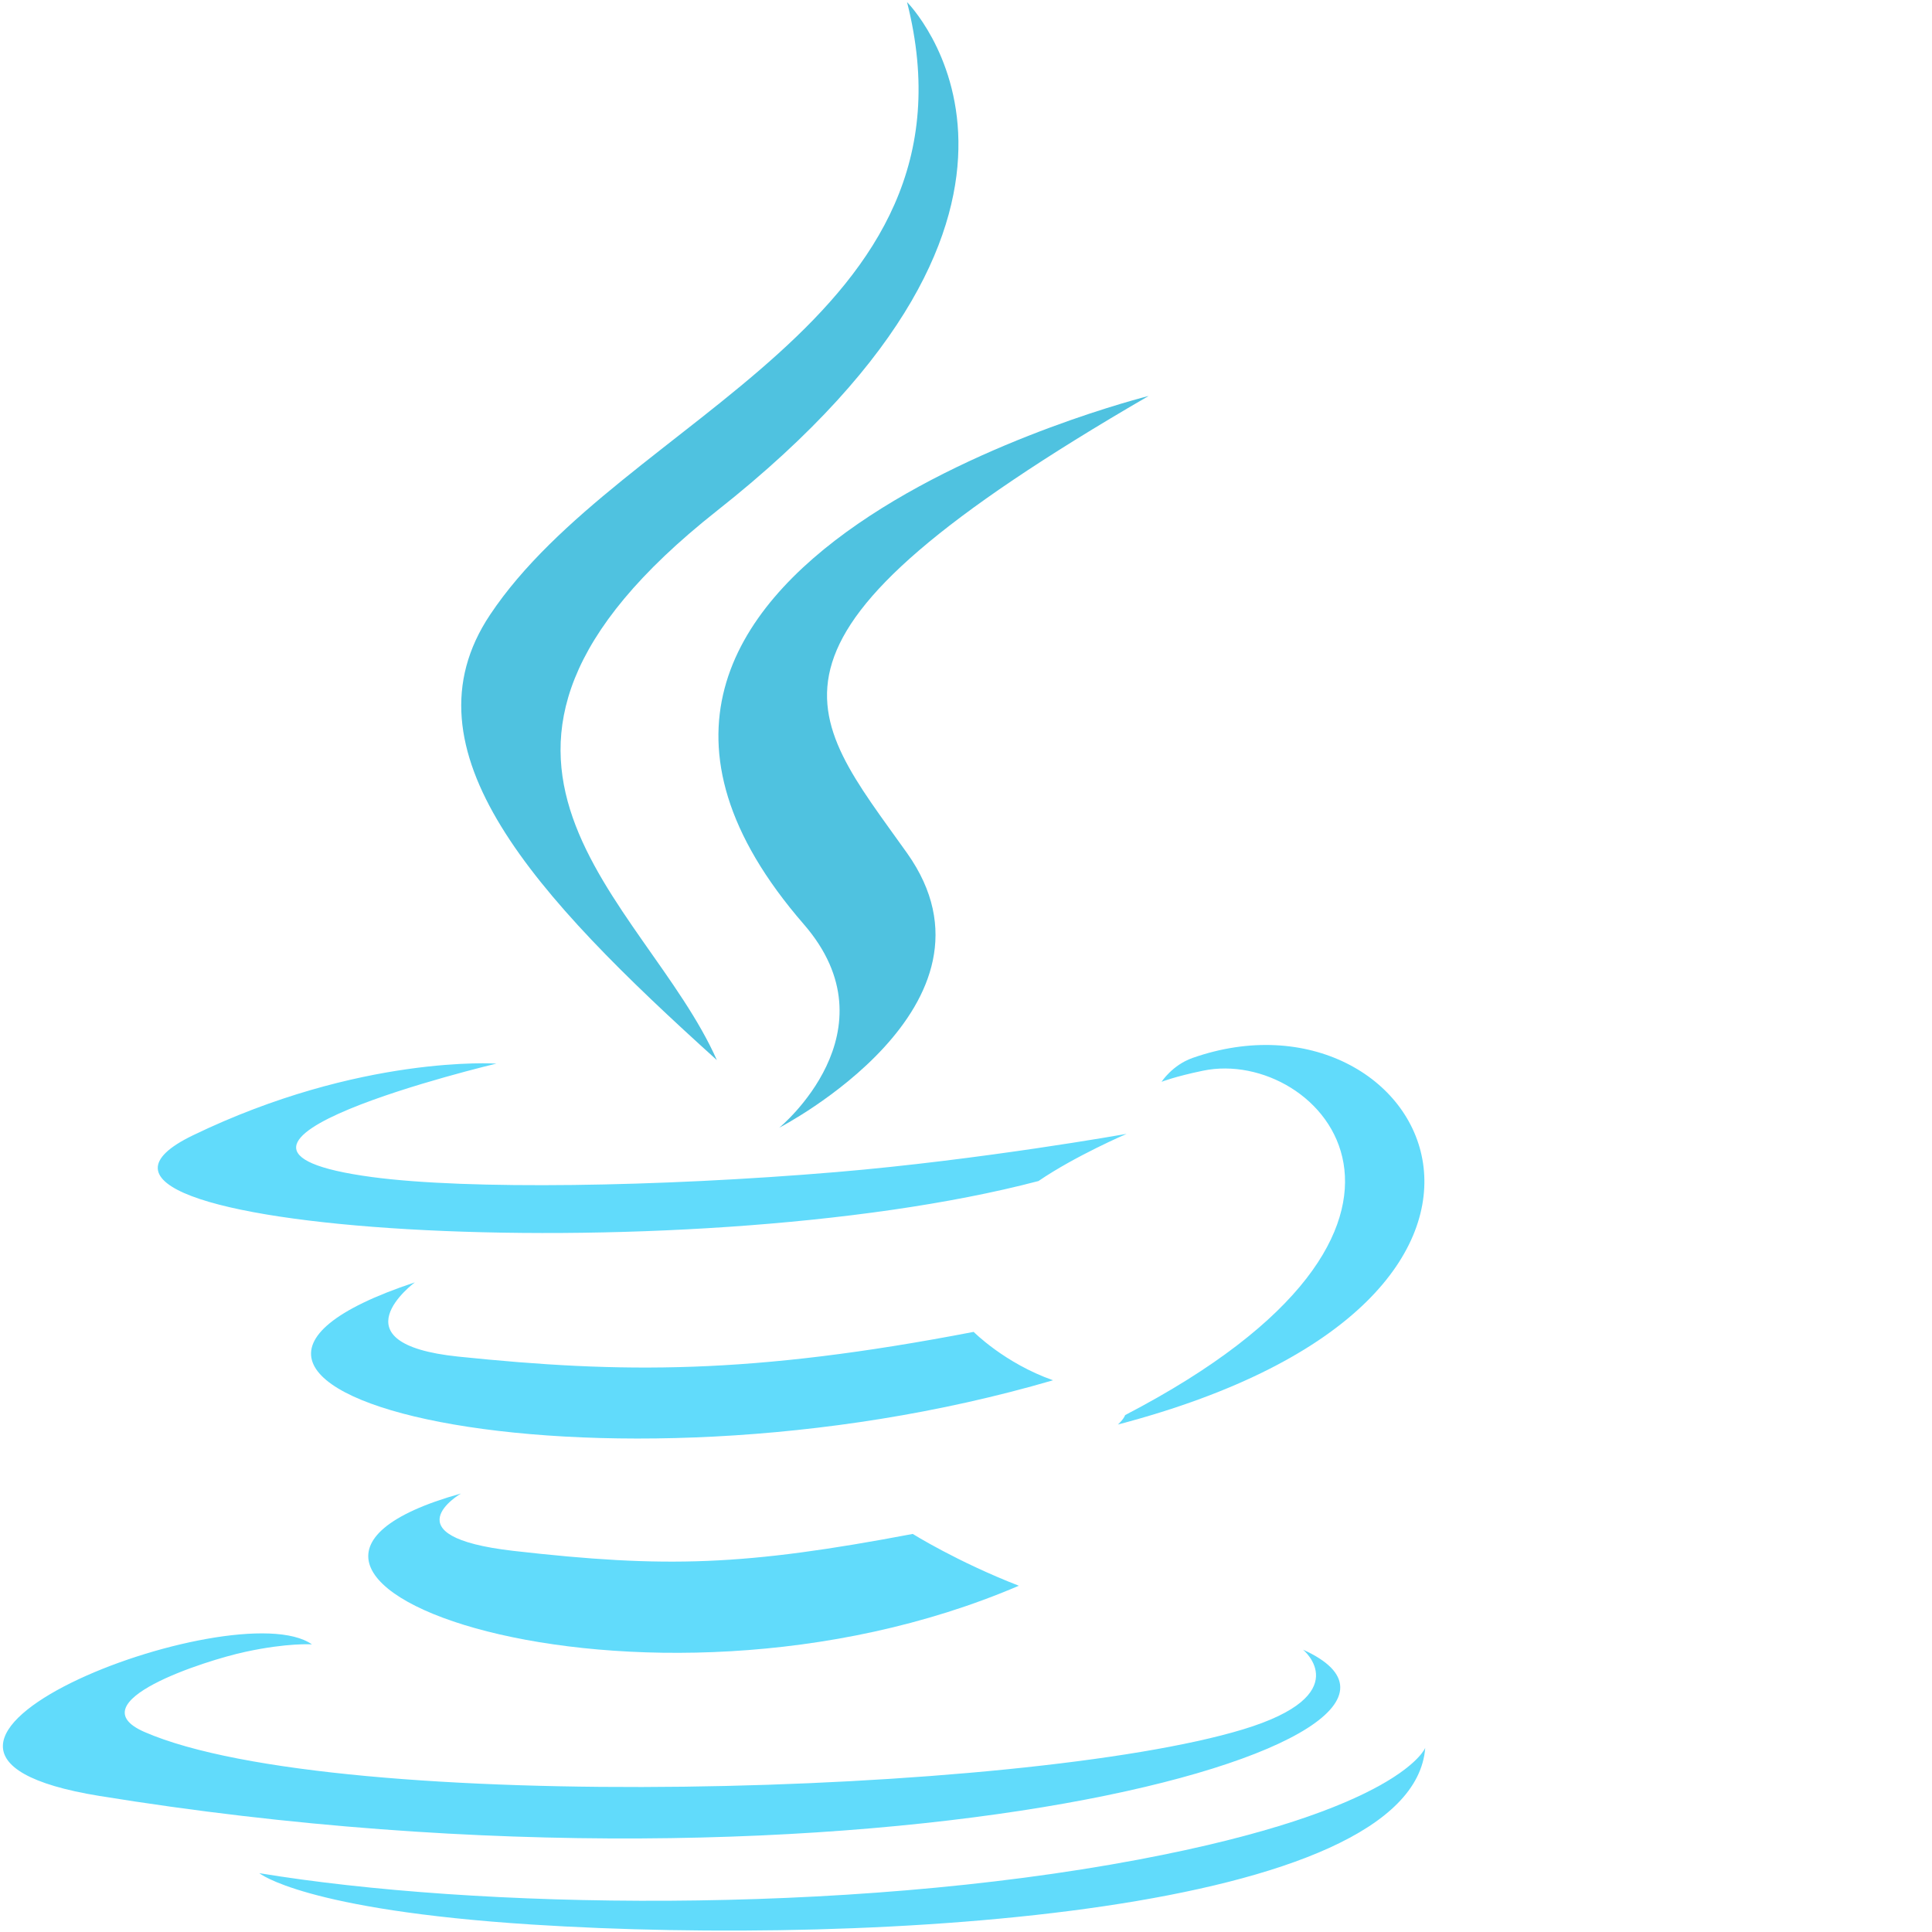
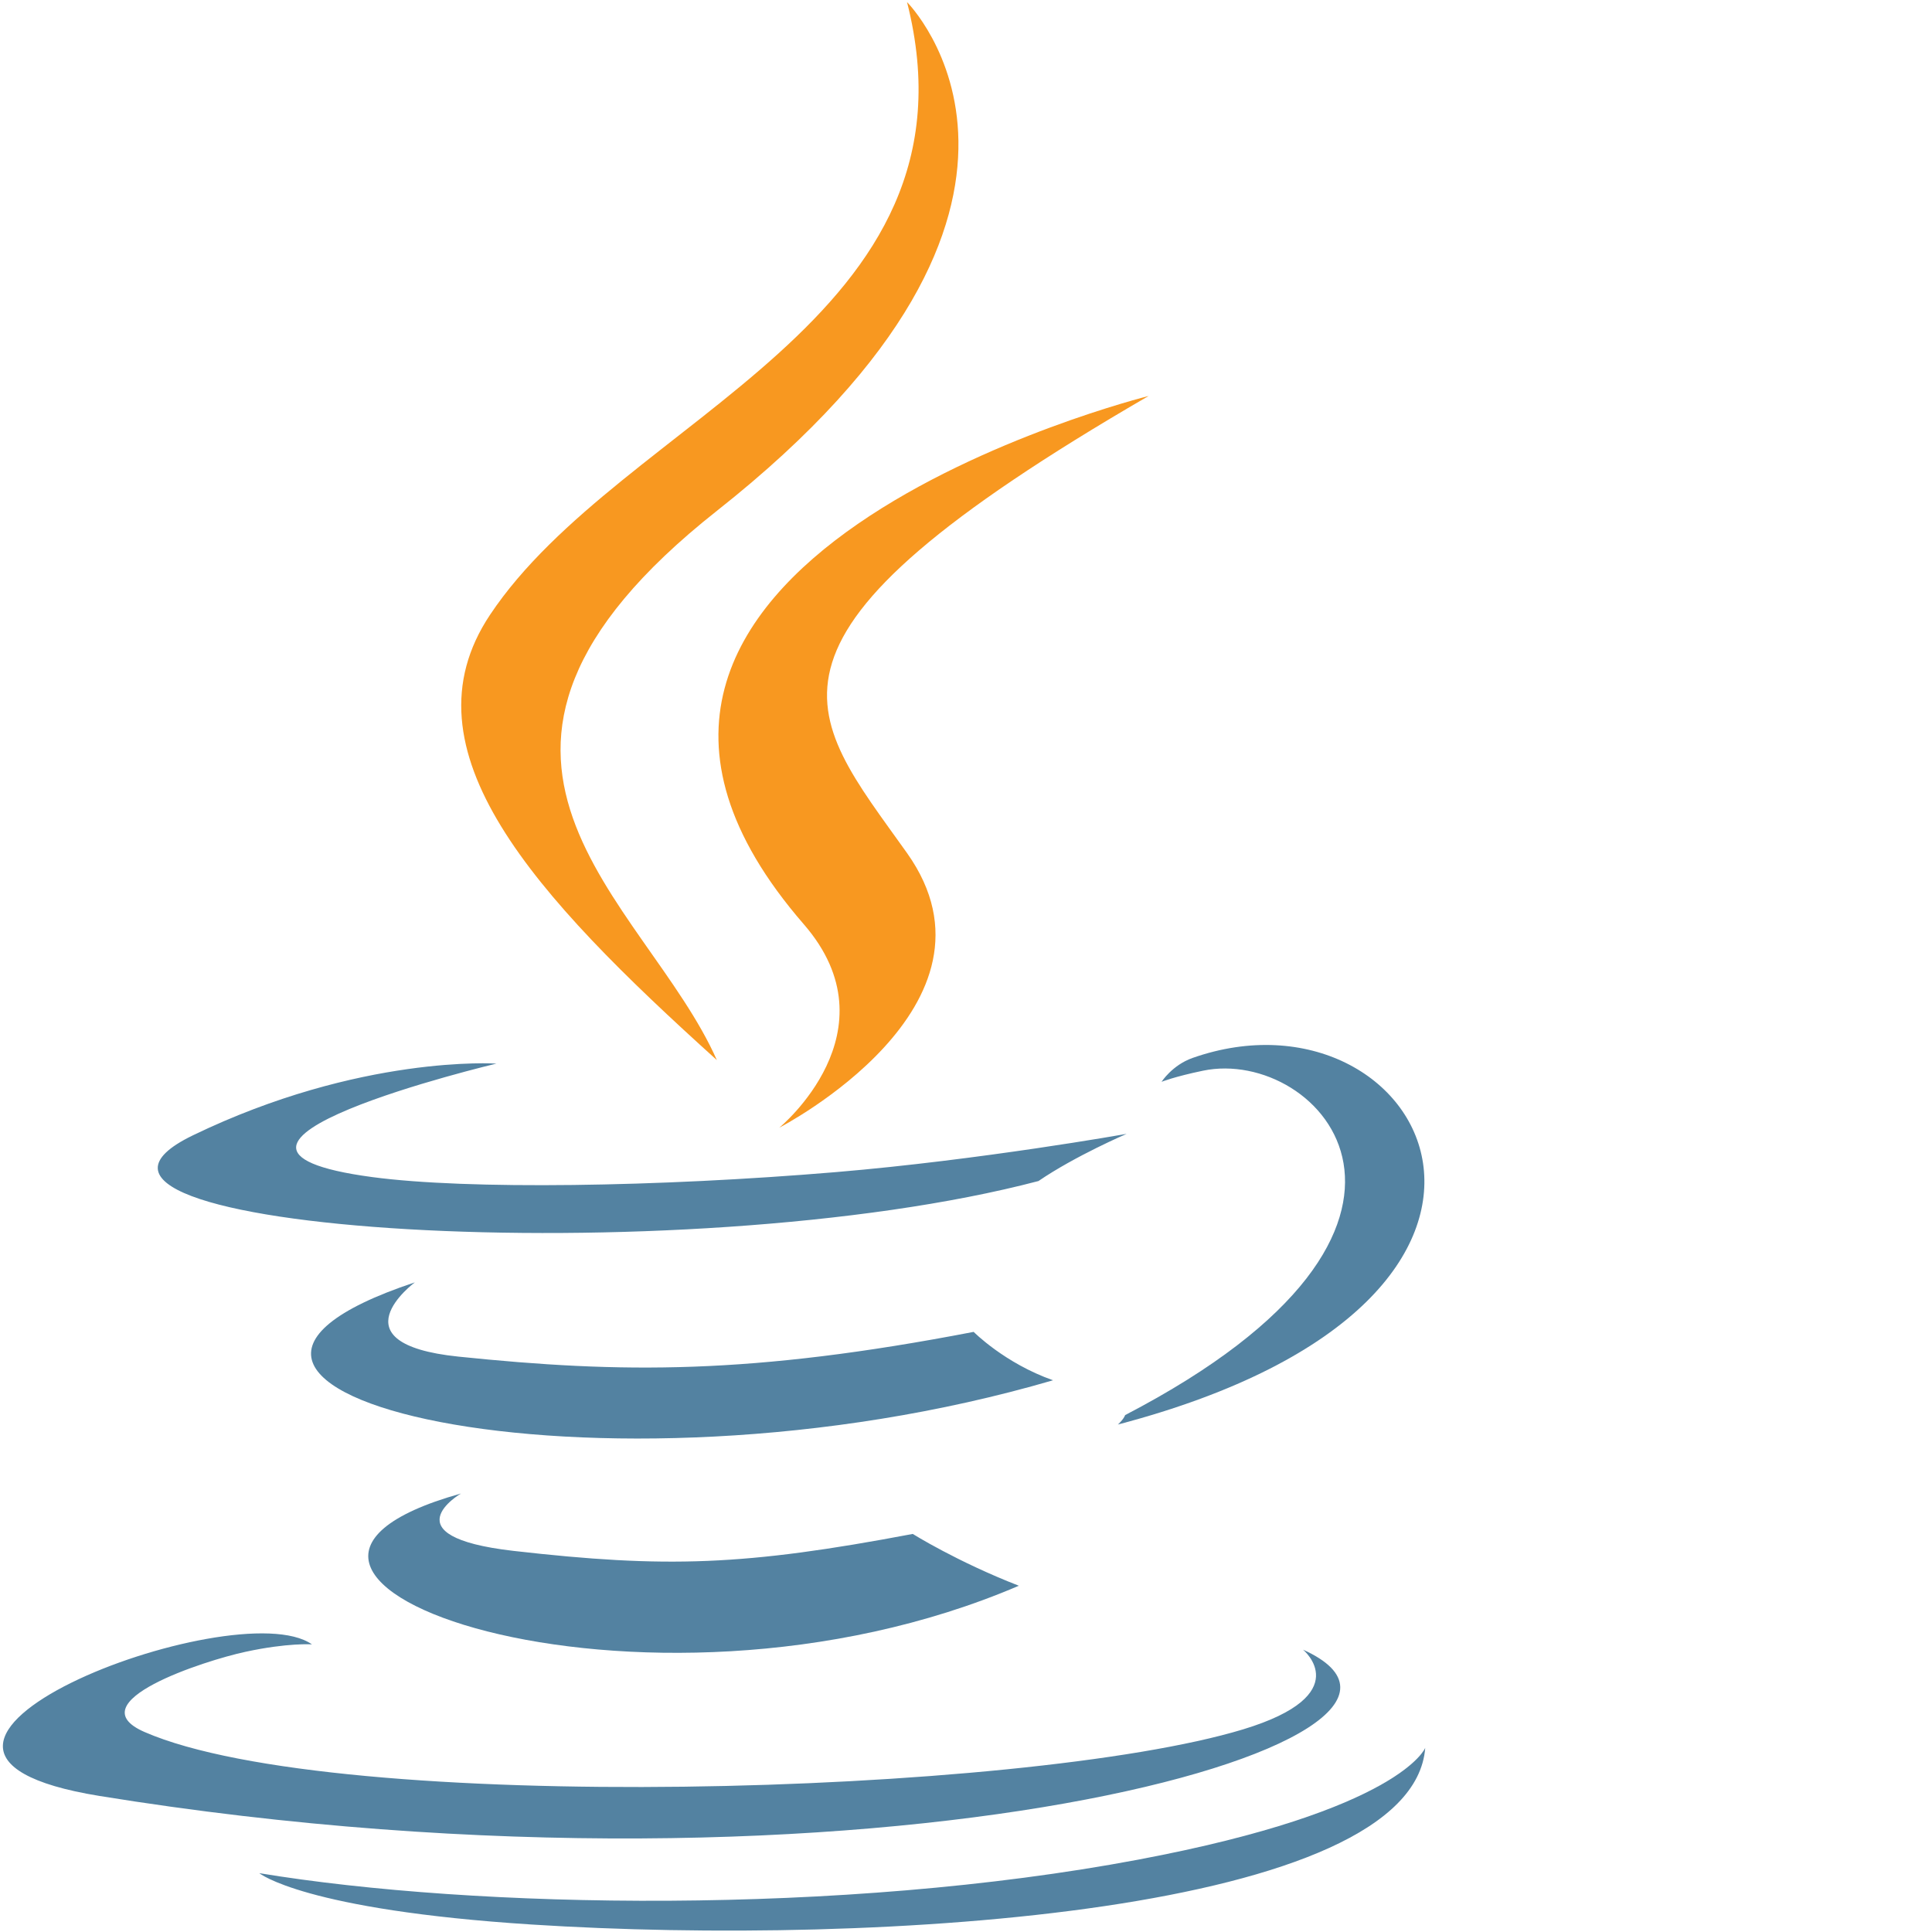
- <svg xmlns="http://www.w3.org/2000/svg" width="32px" height="32px" viewBox="0 0 256 346" preserveAspectRatio="xMinYMin meet">
-   <path d="M82.554 267.473s-13.198 7.675 9.393 10.272c27.369 3.122 41.356 2.675 71.517-3.034 0 0 7.93 4.972 19.003 9.279-67.611 28.977-153.019-1.679-99.913-16.517M74.292 229.659s-14.803 10.958 7.805 13.296c29.236 3.016 52.324 3.263 92.276-4.43 0 0 5.526 5.602 14.215 8.666-81.747 23.904-172.798 1.885-114.296-17.532" fill="#61dbfb" />
-   <path d="M143.942 165.515c16.66 19.18-4.377 36.44-4.377 36.44s42.301-21.837 22.874-49.183c-18.144-25.5-32.059-38.172 43.268-81.858 0 0-118.238 29.53-61.765 94.6" fill="#4fc2e0" />
-   <path d="M233.364 295.442s9.767 8.047-10.757 14.273c-39.026 11.823-162.432 15.393-196.714.471-12.323-5.36 10.787-12.8 18.056-14.362 7.581-1.644 11.914-1.337 11.914-1.337-13.705-9.655-88.583 18.957-38.034 27.15 137.853 22.356 251.292-10.066 215.535-26.195M88.9 190.48s-62.771 14.91-22.228 20.323c17.118 2.292 51.243 1.774 83.03-.89 25.978-2.19 52.063-6.85 52.063-6.85s-9.16 3.923-15.787 8.448c-63.744 16.765-186.886 8.966-151.435-8.183 29.981-14.492 54.358-12.848 54.358-12.848M201.506 253.422c64.8-33.672 34.839-66.03 13.927-61.67-5.126 1.066-7.411 1.99-7.411 1.99s1.903-2.98 5.537-4.27c41.37-14.545 73.187 42.897-13.355 65.647 0 .001 1.003-.895 1.302-1.697" fill="#61dbfb" />
-   <path d="M162.439.371s35.887 35.9-34.037 91.101c-56.071 44.282-12.786 69.53-.023 98.377-32.73-29.53-56.75-55.526-40.635-79.72C111.395 74.612 176.918 57.393 162.439.37" fill="#4fc2e0" />
-   <path d="M95.268 344.665c62.199 3.982 157.712-2.209 159.974-31.64 0 0-4.348 11.158-51.404 20.018-53.088 9.99-118.564 8.824-157.399 2.421.001 0 7.95 6.58 48.83 9.201" fill="#61dbfb" />
+ <svg xmlns="http://www.w3.org/2000/svg" width="42px" height="42px" viewBox="0 0 256 346" preserveAspectRatio="xMinYMin meet">
+   <path d="M82.554 267.473s-13.198 7.675 9.393 10.272c27.369 3.122 41.356 2.675 71.517-3.034 0 0 7.93 4.972 19.003 9.279-67.611 28.977-153.019-1.679-99.913-16.517M74.292 229.659s-14.803 10.958 7.805 13.296c29.236 3.016 52.324 3.263 92.276-4.43 0 0 5.526 5.602 14.215 8.666-81.747 23.904-172.798 1.885-114.296-17.532" fill="#5382a1" />
+   <path d="M143.942 165.515c16.66 19.18-4.377 36.44-4.377 36.44s42.301-21.837 22.874-49.183c-18.144-25.5-32.059-38.172 43.268-81.858 0 0-118.238 29.53-61.765 94.6" fill="#f89820" />
+   <path d="M233.364 295.442s9.767 8.047-10.757 14.273c-39.026 11.823-162.432 15.393-196.714.471-12.323-5.36 10.787-12.8 18.056-14.362 7.581-1.644 11.914-1.337 11.914-1.337-13.705-9.655-88.583 18.957-38.034 27.15 137.853 22.356 251.292-10.066 215.535-26.195M88.9 190.48s-62.771 14.91-22.228 20.323c17.118 2.292 51.243 1.774 83.03-.89 25.978-2.19 52.063-6.85 52.063-6.85s-9.16 3.923-15.787 8.448c-63.744 16.765-186.886 8.966-151.435-8.183 29.981-14.492 54.358-12.848 54.358-12.848M201.506 253.422c64.8-33.672 34.839-66.03 13.927-61.67-5.126 1.066-7.411 1.99-7.411 1.99s1.903-2.98 5.537-4.27c41.37-14.545 73.187 42.897-13.355 65.647 0 .001 1.003-.895 1.302-1.697" fill="#5382a1" />
+   <path d="M162.439.371s35.887 35.9-34.037 91.101c-56.071 44.282-12.786 69.53-.023 98.377-32.73-29.53-56.75-55.526-40.635-79.72C111.395 74.612 176.918 57.393 162.439.37" fill="#f89820" />
+   <path d="M95.268 344.665c62.199 3.982 157.712-2.209 159.974-31.64 0 0-4.348 11.158-51.404 20.018-53.088 9.99-118.564 8.824-157.399 2.421.001 0 7.95 6.58 48.83 9.201" fill="#5382a1" />
</svg>
